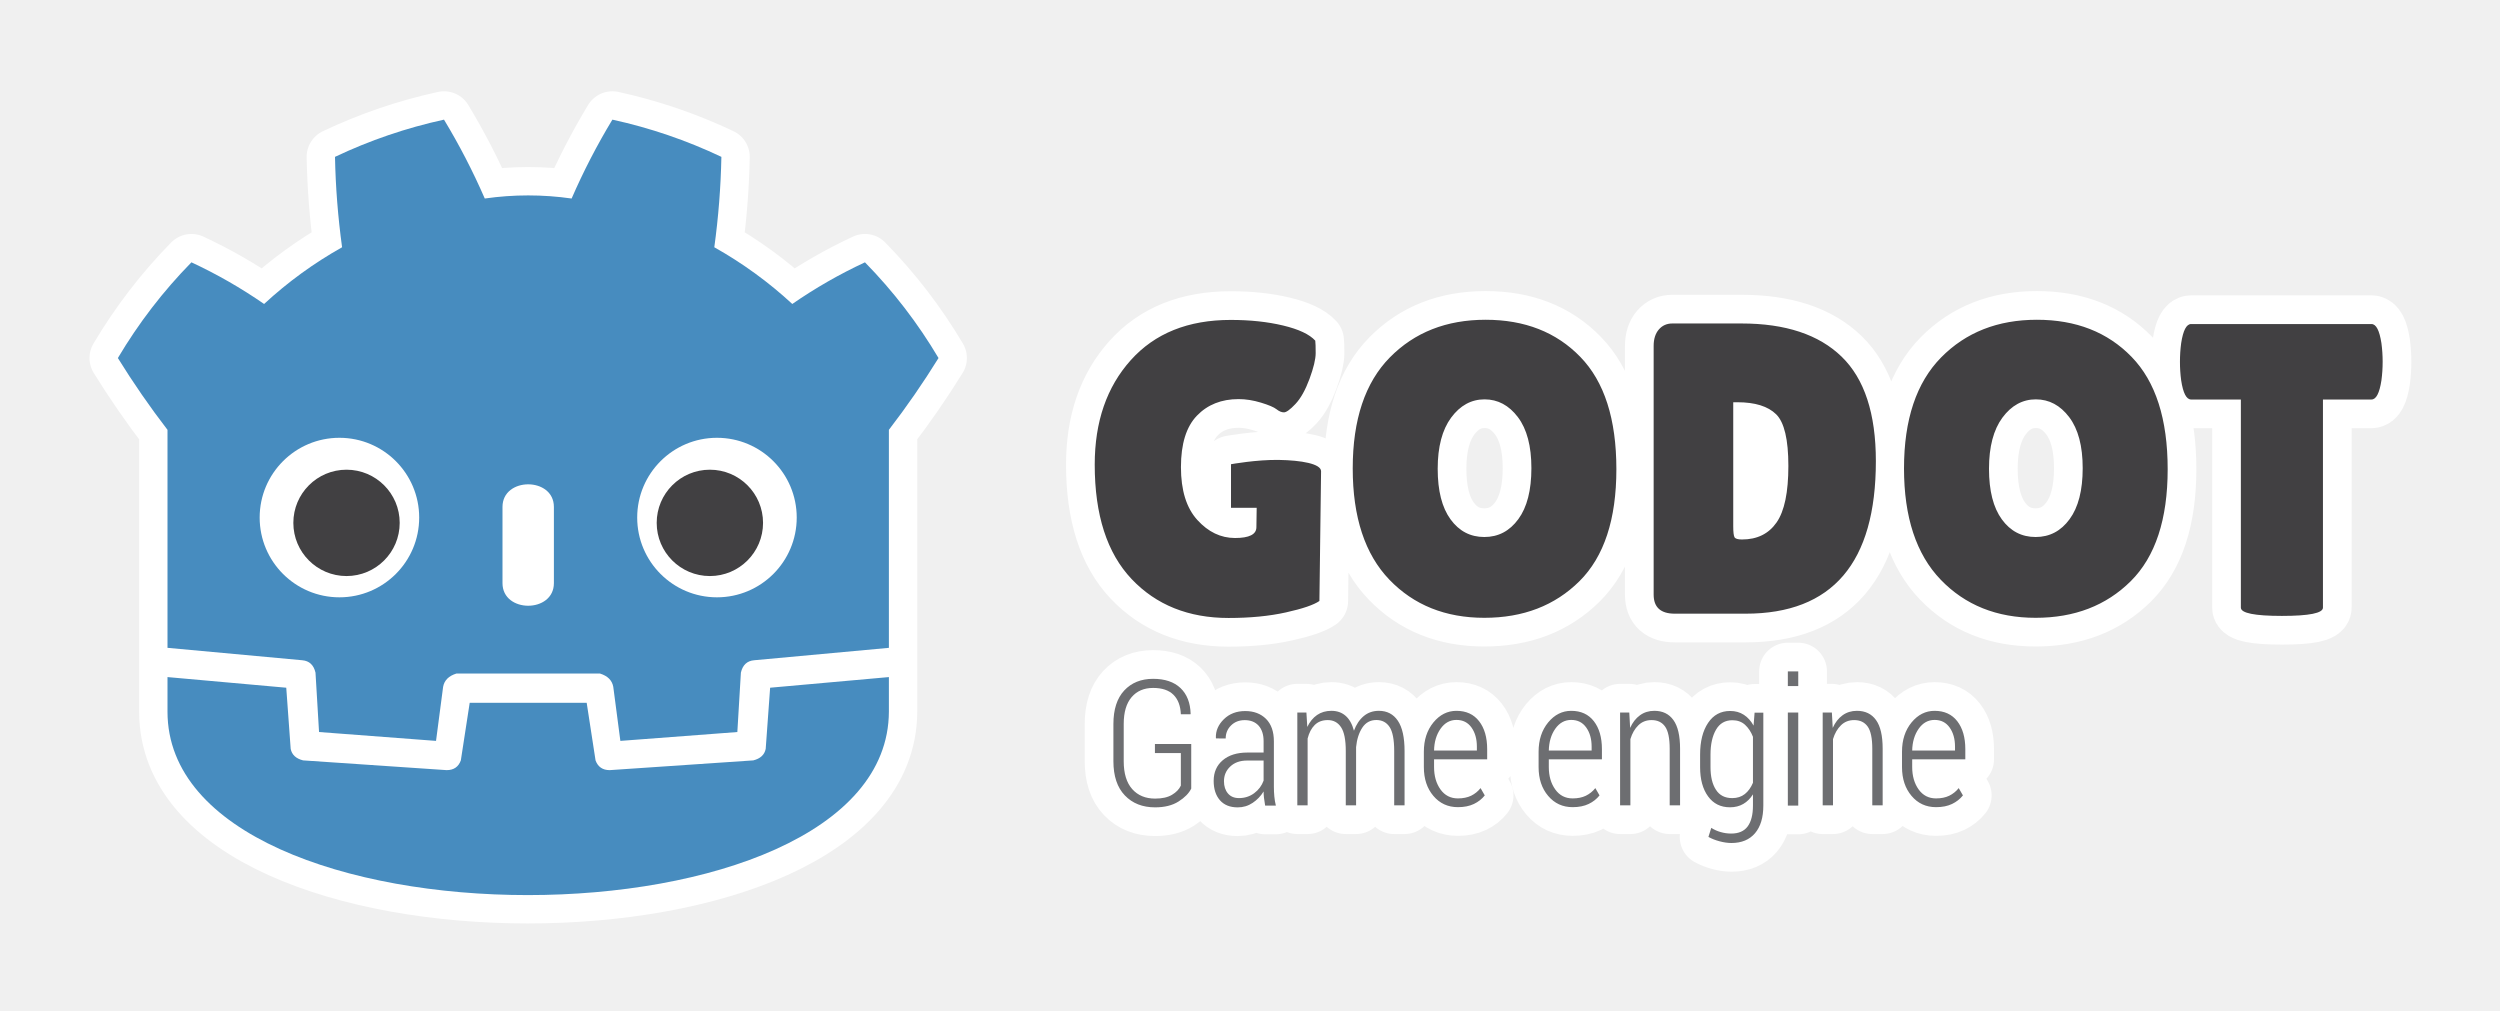
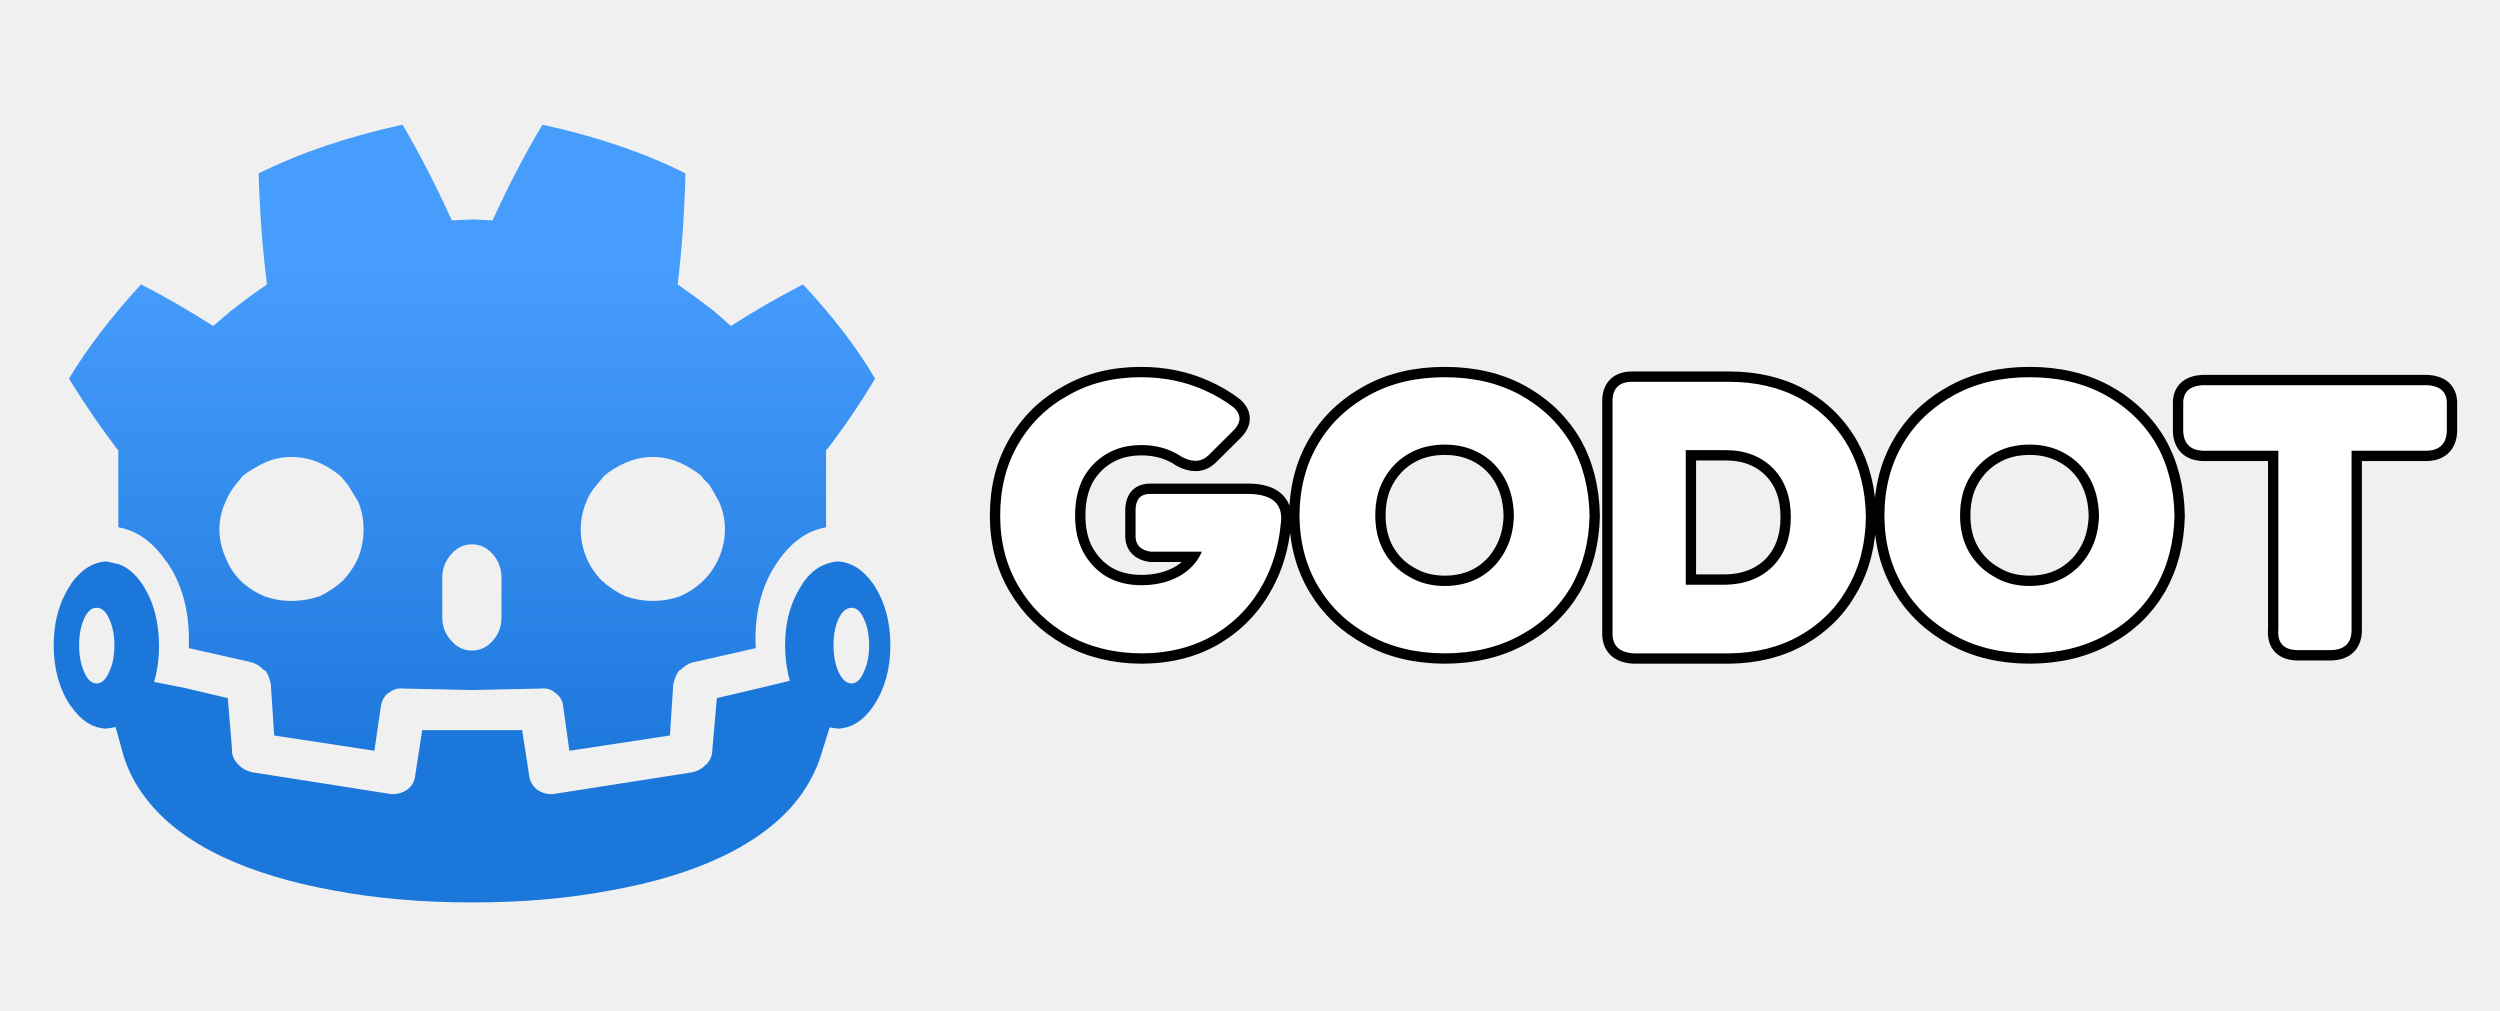
- <svg xmlns="http://www.w3.org/2000/svg" width="1024" height="414">
-   <path stroke="#fff" stroke-linejoin="round" stroke-width="23.5" d="M523.82 188.382c-9.142-.142-19.603 1.764-19.603 1.764v17.842h10.52l-.117 7.953c0 2.946-2.92 4.427-8.747 4.427-5.831 0-10.982-2.47-15.45-7.395-4.48-4.932-6.708-12.141-6.708-21.64 0-9.519 2.176-16.537 6.536-21.065 4.35-4.524 10.05-6.794 17.064-6.794 2.946 0 5.996.476 9.168 1.445 3.174.962 5.293 1.863 6.375 2.707 1.072.867 2.09 1.277 3.056 1.277.96 0 2.513-1.122 4.66-3.392 2.153-2.263 4.082-5.693 5.782-10.267 1.694-4.598 2.543-8.122 2.543-10.621 0-2.48-.054-4.19-.164-5.092-2.379-2.603-6.767-4.666-13.168-6.2-6.39-1.53-13.552-2.289-21.476-2.289-17.438 0-31.073 5.49-40.92 16.47-9.855 10.982-14.773 25.24-14.773 42.79 0 20.607 5.035 36.227 15.103 46.868 10.085 10.64 23.327 15.953 39.743 15.953 8.827 0 16.664-.76 23.51-2.289 6.853-1.523 11.41-3.088 13.676-4.67l.68-53.137c0-3.087-8.149-4.488-17.29-4.645zm84.247-24.804c-5.431 0-9.98 2.496-13.671 7.47-3.672 4.98-5.517 11.969-5.517 20.963 0 9.013 1.754 15.914 5.27 20.722 3.508 4.823 8.117 7.225 13.835 7.225 5.715 0 10.358-2.432 13.924-7.313q5.351-7.293 5.353-20.884c0-9.054-1.846-16.023-5.524-20.89q-5.51-7.292-13.67-7.293m-.083 89.477c-15.9 0-28.868-5.203-38.89-15.61q-15.016-15.624-15.017-45.592c0-19.992 5.063-35.128 15.191-45.435 10.131-10.293 23.209-15.444 39.228-15.444 16.016 0 28.954 5.058 38.795 15.204 9.858 10.126 14.778 25.477 14.778 46.009 0 20.546-5.034 35.828-15.114 45.856-10.08 10.008-23.062 15.012-38.971 15.012m101.95-88.298v50.788c0 2.37.176 3.866.515 4.493.337.624 1.358.937 3.052.937 6.232 0 10.954-2.328 14.181-6.97 3.235-4.636 4.835-12.356 4.835-23.168 0-10.817-1.674-17.865-5-21.139-3.344-3.283-8.64-4.94-15.884-4.94zm-32.599 78.798V141.681c0-2.832.704-5.067 2.126-6.724 1.413-1.632 3.25-2.461 5.521-2.461h28.357c17.994 0 31.664 4.54 40.994 13.597 9.347 9.054 14.02 23.31 14.02 42.784 0 41.66-17.778 62.486-53.326 62.486h-29.03c-5.769 0-8.662-2.597-8.662-7.808m156.544-79.977c-5.432 0-9.994 2.496-13.678 7.47q-5.507 7.471-5.508 20.963c0 9.013 1.758 15.914 5.262 20.722 3.505 4.823 8.119 7.225 13.837 7.225 5.717 0 10.363-2.432 13.924-7.313q5.354-7.293 5.355-20.884c0-9.054-1.843-16.023-5.522-20.89-3.68-4.861-8.23-7.293-13.67-7.293m-.087 89.477q-23.86 0-38.88-15.61-15.03-15.624-15.03-45.592c0-19.992 5.065-35.128 15.191-45.435 10.139-10.293 23.209-15.444 39.233-15.444 16.02 0 28.946 5.058 38.8 15.204 9.85 10.126 14.772 25.477 14.772 46.009 0 20.546-5.037 35.828-15.115 45.856-10.076 10.008-23.07 15.012-38.971 15.012m117.69-4.17c0 2.251-5.597 3.392-16.809 3.392-11.202 0-16.815-1.141-16.815-3.392v-85.248h-20.371c-1.928 0-3.286-2.597-4.077-7.818a56 56 0 0 1-.501-7.636c0-2.592.162-5.146.501-7.636.79-5.205 2.15-7.823 4.077-7.823h73.864c1.924 0 3.277 2.617 4.078 7.823.333 2.49.505 5.043.505 7.636 0 2.608-.172 5.152-.505 7.637-.8 5.22-2.154 7.817-4.078 7.817h-19.87z" />
-   <path fill="#414042" d="M523.82 188.382c-9.142-.142-19.603 1.764-19.603 1.764v17.842h10.52l-.117 7.953c0 2.946-2.92 4.427-8.747 4.427-5.831 0-10.982-2.47-15.45-7.395-4.48-4.932-6.708-12.141-6.708-21.64 0-9.519 2.176-16.537 6.536-21.065 4.35-4.524 10.05-6.794 17.064-6.794 2.946 0 5.996.476 9.168 1.445 3.174.962 5.293 1.863 6.375 2.707 1.072.867 2.09 1.277 3.056 1.277.96 0 2.513-1.122 4.66-3.392 2.153-2.263 4.082-5.693 5.782-10.267 1.694-4.598 2.543-8.122 2.543-10.621 0-2.48-.054-4.19-.164-5.092-2.379-2.603-6.767-4.666-13.168-6.2-6.39-1.53-13.552-2.289-21.476-2.289-17.438 0-31.073 5.49-40.92 16.47-9.855 10.982-14.773 25.24-14.773 42.79 0 20.607 5.035 36.227 15.103 46.868 10.085 10.64 23.327 15.953 39.743 15.953 8.827 0 16.664-.76 23.51-2.289 6.853-1.523 11.41-3.088 13.676-4.67l.68-53.137c0-3.087-8.149-4.488-17.29-4.645m84.247-24.804c-5.431 0-9.98 2.496-13.671 7.47-3.672 4.98-5.517 11.969-5.517 20.963 0 9.013 1.754 15.914 5.27 20.722 3.508 4.823 8.117 7.225 13.835 7.225 5.715 0 10.358-2.432 13.924-7.313q5.351-7.293 5.353-20.884c0-9.054-1.846-16.023-5.524-20.89q-5.51-7.292-13.67-7.293m-.083 89.477c-15.9 0-28.868-5.203-38.89-15.61q-15.016-15.624-15.017-45.592c0-19.992 5.063-35.128 15.191-45.435 10.131-10.293 23.209-15.444 39.228-15.444 16.016 0 28.954 5.058 38.795 15.204 9.858 10.126 14.778 25.477 14.778 46.009 0 20.546-5.034 35.828-15.114 45.856-10.08 10.008-23.062 15.012-38.971 15.012m101.95-88.298v50.788c0 2.37.176 3.866.515 4.493.337.624 1.358.937 3.052.937 6.232 0 10.954-2.328 14.181-6.97 3.235-4.636 4.835-12.356 4.835-23.168 0-10.817-1.674-17.865-5-21.139-3.344-3.283-8.64-4.94-15.884-4.94zm-32.599 78.798V141.681c0-2.832.704-5.067 2.126-6.724 1.413-1.632 3.25-2.461 5.521-2.461h28.357c17.994 0 31.664 4.54 40.994 13.597 9.347 9.054 14.02 23.31 14.02 42.784 0 41.66-17.778 62.486-53.326 62.486h-29.03c-5.769 0-8.662-2.597-8.662-7.808m156.544-79.977c-5.432 0-9.994 2.496-13.678 7.47q-5.507 7.471-5.508 20.963c0 9.013 1.758 15.914 5.262 20.722 3.505 4.823 8.119 7.225 13.837 7.225 5.717 0 10.363-2.432 13.924-7.313q5.354-7.293 5.355-20.884c0-9.054-1.843-16.023-5.522-20.89-3.68-4.861-8.23-7.293-13.67-7.293m-.087 89.477q-23.86 0-38.88-15.61-15.03-15.624-15.03-45.592c0-19.992 5.065-35.128 15.191-45.435 10.139-10.293 23.209-15.444 39.233-15.444 16.02 0 28.946 5.058 38.8 15.204 9.85 10.126 14.772 25.477 14.772 46.009 0 20.546-5.037 35.828-15.115 45.856-10.076 10.008-23.07 15.012-38.971 15.012m117.69-4.17c0 2.251-5.597 3.392-16.809 3.392-11.202 0-16.815-1.141-16.815-3.392v-85.248h-20.371c-1.928 0-3.286-2.597-4.077-7.818a56 56 0 0 1-.501-7.636c0-2.592.162-5.146.501-7.636.79-5.205 2.15-7.823 4.077-7.823h73.864c1.924 0 3.277 2.617 4.078 7.823.333 2.49.505 5.043.505 7.636 0 2.608-.172 5.152-.505 7.637-.8 5.22-2.154 7.817-4.078 7.817h-19.87z" />
-   <path stroke="#fff" stroke-linejoin="round" stroke-width="23.5" d="M487.93 322.997c-.94 1.926-2.664 3.691-5.188 5.289-2.52 1.607-5.722 2.406-9.611 2.406-5.132 0-9.259-1.617-12.394-4.887-3.122-3.243-4.686-7.92-4.686-14.022V296.57c0-5.97 1.473-10.548 4.431-13.743 2.95-3.17 6.903-4.78 11.84-4.78 4.824 0 8.564 1.27 11.212 3.781 2.639 2.519 4.025 6.038 4.146 10.532l-.066.2h-3.94c-.14-3.443-1.14-6.101-3.022-7.979-1.871-1.861-4.655-2.803-8.33-2.803-3.72 0-6.668 1.259-8.823 3.785-2.15 2.518-3.224 6.17-3.224 10.968v15.301q.001 7.462 3.476 11.382c2.316 2.592 5.438 3.892 9.38 3.892 2.876 0 5.19-.51 6.92-1.554 1.738-1.028 2.942-2.285 3.624-3.775V308.45h-10.618v-3.704h14.873zm19.557 3.902c2.336 0 4.416-.661 6.232-2.01 1.82-1.353 3.096-3.063 3.852-5.146v-8.224h-6.756q-4.31 0-6.896 2.442c-1.726 1.617-2.581 3.637-2.581 6.037 0 2.03.534 3.696 1.616 4.981 1.08 1.289 2.59 1.92 4.533 1.92m10.715 3.068a99 99 0 0 1-.48-3.225 22 22 0 0 1-.15-2.562 14.9 14.9 0 0 1-4.483 4.675c-1.836 1.236-3.878 1.848-6.128 1.848-3.147 0-5.567-.975-7.28-2.927-1.702-1.96-2.563-4.6-2.563-7.936 0-3.523 1.237-6.35 3.72-8.448 2.48-2.098 5.85-3.147 10.09-3.147h6.643v-4.672c0-2.686-.686-4.802-2.032-6.331-1.375-1.51-3.264-2.275-5.701-2.275-2.268 0-4.139.722-5.608 2.182-1.463 1.45-2.19 3.224-2.19 5.337l-3.944-.035-.07-.206c-.11-2.866.973-5.4 3.261-7.646 2.279-2.24 5.203-3.352 8.761-3.352 3.517 0 6.347 1.069 8.509 3.2q3.224 3.227 3.226 9.21v18.645c0 1.358.064 2.677.183 3.936a25 25 0 0 0 .627 3.729zm16.905-38.108.36 5.9c1-2.112 2.339-3.739 3.998-4.896q2.498-1.711 5.874-1.711c2.296 0 4.232.668 5.794 2.02 1.562 1.347 2.714 3.387 3.446 6.127.938-2.529 2.264-4.528 3.986-5.975 1.722-1.45 3.812-2.172 6.23-2.172 3.335 0 5.923 1.35 7.755 4.05 1.841 2.705 2.759 6.856 2.759 12.464v22.207h-4.246v-22.28c0-4.663-.645-7.946-1.9-9.834-1.261-1.89-3.071-2.842-5.41-2.842-2.462 0-4.384 1.04-5.767 3.152-1.375 2.112-2.223 4.754-2.531 7.945v23.86h-4.224v-22.258c0-4.554-.639-7.812-1.945-9.759-1.299-1.946-3.107-2.912-5.427-2.912-2.218 0-4.013.677-5.358 2.02-1.353 1.349-2.315 3.195-2.899 5.538v27.369h-4.22v-38.014zm61.457 3.021q-3.966 0-6.517 3.613c-1.705 2.415-2.585 5.392-2.656 8.938h17.537v-1.626c0-3.137-.736-5.75-2.21-7.822-1.482-2.075-3.53-3.103-6.154-3.103m.598 35.735c-4.099 0-7.451-1.543-10.055-4.621q-3.895-4.61-3.896-11.793v-6.313c0-4.798 1.303-8.798 3.912-11.979 2.616-3.167 5.758-4.75 9.441-4.75 3.983 0 7.068 1.413 9.27 4.246q3.313 4.257 3.312 11.434v4.171H587.39v3.162c0 3.68.882 6.744 2.635 9.19 1.757 2.45 4.144 3.666 7.136 3.666 2.077 0 3.888-.367 5.396-1.089a11.1 11.1 0 0 0 3.877-3.132l1.728 2.99c-1.148 1.456-2.634 2.633-4.45 3.505-1.811.868-4 1.312-6.551 1.312m46.411-35.734q-3.976 0-6.528 3.613-2.54 3.62-2.652 8.938h17.54v-1.626c0-3.137-.733-5.75-2.216-7.822-1.475-2.075-3.52-3.103-6.144-3.103m.593 35.735c-4.1 0-7.446-1.543-10.045-4.621q-3.91-4.61-3.91-11.793v-6.313c0-4.798 1.309-8.798 3.913-11.979 2.623-3.167 5.766-4.75 9.45-4.75 3.975 0 7.072 1.413 9.27 4.246 2.2 2.837 3.304 6.65 3.304 11.434v4.171h-21.755v3.162q0 5.52 2.647 9.19c1.747 2.45 4.124 3.666 7.125 3.666 2.087 0 3.888-.367 5.392-1.089a11.2 11.2 0 0 0 3.894-3.132l1.717 2.99c-1.15 1.456-2.633 2.633-4.451 3.505-1.81.868-3.997 1.312-6.55 1.312m23.189-38.755.345 6.284c1.014-2.23 2.353-3.962 4.034-5.166 1.667-1.21 3.63-1.824 5.887-1.824 3.396 0 5.998 1.256 7.804 3.78 1.826 2.518 2.73 6.434 2.73 11.749v23.191h-4.249V306.72c0-4.343-.636-7.377-1.9-9.137-1.258-1.76-3.107-2.636-5.513-2.636-2.158 0-3.968.701-5.419 2.126-1.457 1.412-2.543 3.294-3.267 5.666v27.134h-4.219V291.86zm33.27 22.395c0 3.858.73 6.926 2.213 9.208 1.465 2.304 3.695 3.443 6.671 3.443 2.04 0 3.757-.544 5.167-1.657 1.405-1.113 2.514-2.662 3.336-4.627V301.79c-.79-2.025-1.874-3.66-3.244-4.92-1.368-1.24-3.102-1.863-5.186-1.863-2.97 0-5.216 1.294-6.708 3.891-1.502 2.603-2.25 5.995-2.25 10.161zm-4.262-5.195c0-5.386 1.088-9.714 3.274-12.975 2.169-3.245 5.187-4.871 9.03-4.871 2.134 0 4.007.52 5.607 1.564 1.603 1.024 2.928 2.523 3.992 4.43l.412-5.287h3.581v38.048c0 4.871-1.13 8.646-3.4 11.317-2.271 2.66-5.499 4.009-9.666 4.009-1.5 0-3.11-.235-4.832-.691-1.724-.456-3.252-1.054-4.59-1.805l1.168-3.704a14.1 14.1 0 0 0 3.831 1.716 15.2 15.2 0 0 0 4.352.616q4.536-.001 6.71-2.905c1.452-1.961 2.18-4.798 2.18-8.553v-4.597c-1.079 1.71-2.402 3.024-3.97 3.93-1.563.912-3.39 1.368-5.448 1.368-3.818 0-6.814-1.496-8.976-4.486-2.167-2.983-3.255-6.965-3.255-11.93zm40.2 20.916h-4.266V291.86h4.266zm0-48.968h-4.266v-6.005h4.266zm13.774 10.852.346 6.284c1.016-2.23 2.35-3.962 4.027-5.166 1.677-1.21 3.643-1.824 5.89-1.824 3.397 0 6.01 1.256 7.82 3.78 1.821 2.518 2.717 6.434 2.717 11.749v23.191h-4.248V306.72c0-4.343-.635-7.377-1.897-9.137-1.268-1.76-3.103-2.636-5.517-2.636-2.157 0-3.962.701-5.412 2.126-1.455 1.412-2.545 3.294-3.266 5.666v27.134h-4.224V291.86zm42.074 3.021q-3.978 0-6.518 3.613-2.547 3.62-2.66 8.938h17.54v-1.626c0-3.137-.731-5.75-2.21-7.822-1.476-2.075-3.525-3.103-6.152-3.103m.602 35.735c-4.11 0-7.456-1.543-10.048-4.621q-3.903-4.61-3.903-11.793v-6.313c0-4.798 1.302-8.798 3.91-11.979q3.924-4.75 9.439-4.75c3.978 0 7.077 1.413 9.283 4.246 2.197 2.837 3.3 6.65 3.3 11.434v4.171h-21.76v3.162c0 3.68.887 6.744 2.642 9.19 1.754 2.45 4.133 3.666 7.137 3.666 2.08 0 3.88-.367 5.382-1.089a11.16 11.16 0 0 0 3.897-3.132l1.725 2.99c-1.156 1.456-2.64 2.633-4.454 3.505-1.81.868-3.998 1.312-6.55 1.312" />
-   <path fill="#6d6e71" d="M487.93 322.997c-.94 1.926-2.664 3.691-5.188 5.289-2.52 1.607-5.722 2.406-9.611 2.406-5.132 0-9.259-1.617-12.394-4.887-3.122-3.243-4.686-7.92-4.686-14.022V296.57c0-5.97 1.473-10.548 4.431-13.743 2.95-3.17 6.903-4.78 11.84-4.78 4.824 0 8.564 1.27 11.212 3.781 2.639 2.519 4.025 6.038 4.146 10.532l-.066.2h-3.94c-.14-3.443-1.14-6.101-3.022-7.979-1.871-1.861-4.655-2.803-8.33-2.803-3.72 0-6.668 1.259-8.823 3.785-2.15 2.518-3.224 6.17-3.224 10.968v15.301q.001 7.462 3.476 11.382c2.316 2.592 5.438 3.892 9.38 3.892 2.876 0 5.19-.51 6.92-1.554 1.738-1.028 2.942-2.285 3.624-3.775V308.45h-10.618v-3.704h14.873zm19.557 3.902c2.336 0 4.416-.661 6.232-2.01 1.82-1.353 3.096-3.063 3.852-5.146v-8.224h-6.756q-4.31 0-6.896 2.442c-1.726 1.617-2.581 3.637-2.581 6.037 0 2.03.534 3.696 1.616 4.981 1.08 1.289 2.59 1.92 4.533 1.92m10.715 3.068a99 99 0 0 1-.48-3.225 22 22 0 0 1-.15-2.562 14.9 14.9 0 0 1-4.483 4.675c-1.836 1.236-3.878 1.848-6.128 1.848-3.147 0-5.567-.975-7.28-2.927-1.702-1.96-2.563-4.6-2.563-7.936 0-3.523 1.237-6.35 3.72-8.448 2.48-2.098 5.85-3.147 10.09-3.147h6.643v-4.672c0-2.686-.686-4.802-2.032-6.331-1.375-1.51-3.264-2.275-5.701-2.275-2.268 0-4.139.722-5.608 2.182-1.463 1.45-2.19 3.224-2.19 5.337l-3.944-.035-.07-.206c-.11-2.866.973-5.4 3.261-7.646 2.279-2.24 5.203-3.352 8.761-3.352 3.517 0 6.347 1.069 8.509 3.2q3.224 3.227 3.226 9.21v18.645c0 1.358.064 2.677.183 3.936a25 25 0 0 0 .627 3.729zm16.905-38.108.36 5.9c1-2.112 2.339-3.739 3.998-4.896q2.498-1.711 5.874-1.711c2.296 0 4.232.668 5.794 2.02 1.562 1.347 2.714 3.387 3.446 6.127.938-2.529 2.264-4.528 3.986-5.975 1.722-1.45 3.812-2.172 6.23-2.172 3.335 0 5.923 1.35 7.755 4.05 1.841 2.705 2.759 6.856 2.759 12.464v22.207h-4.246v-22.28c0-4.663-.645-7.946-1.9-9.834-1.261-1.89-3.071-2.842-5.41-2.842-2.462 0-4.384 1.04-5.767 3.152-1.375 2.112-2.223 4.754-2.531 7.945v23.86h-4.224v-22.258c0-4.554-.639-7.812-1.945-9.759-1.299-1.946-3.107-2.912-5.427-2.912-2.218 0-4.013.677-5.358 2.02-1.353 1.349-2.315 3.195-2.899 5.538v27.369h-4.22v-38.014zm61.457 3.021q-3.966 0-6.517 3.613c-1.705 2.415-2.585 5.392-2.656 8.938h17.537v-1.626c0-3.137-.736-5.75-2.21-7.822-1.482-2.075-3.53-3.103-6.154-3.103m.598 35.735c-4.099 0-7.451-1.543-10.055-4.621q-3.895-4.61-3.896-11.793v-6.313c0-4.798 1.303-8.798 3.912-11.979 2.616-3.167 5.758-4.75 9.441-4.75 3.983 0 7.068 1.413 9.27 4.246q3.313 4.257 3.312 11.434v4.171H587.39v3.162c0 3.68.882 6.744 2.635 9.19 1.757 2.45 4.144 3.666 7.136 3.666 2.077 0 3.888-.367 5.396-1.089a11.1 11.1 0 0 0 3.877-3.132l1.728 2.99c-1.148 1.456-2.634 2.633-4.45 3.505-1.811.868-4 1.312-6.551 1.312m46.411-35.734q-3.976 0-6.528 3.613-2.54 3.62-2.652 8.938h17.54v-1.626c0-3.137-.733-5.75-2.216-7.822-1.475-2.075-3.52-3.103-6.144-3.103m.593 35.735c-4.1 0-7.446-1.543-10.045-4.621q-3.91-4.61-3.91-11.793v-6.313c0-4.798 1.309-8.798 3.913-11.979 2.623-3.167 5.766-4.75 9.45-4.75 3.975 0 7.072 1.413 9.27 4.246 2.2 2.837 3.304 6.65 3.304 11.434v4.171h-21.755v3.162q0 5.52 2.647 9.19c1.747 2.45 4.124 3.666 7.125 3.666 2.087 0 3.888-.367 5.392-1.089a11.2 11.2 0 0 0 3.894-3.132l1.717 2.99c-1.15 1.456-2.633 2.633-4.451 3.505-1.81.868-3.997 1.312-6.55 1.312m23.189-38.755.345 6.284c1.014-2.23 2.353-3.962 4.034-5.166 1.667-1.21 3.63-1.824 5.887-1.824 3.396 0 5.998 1.256 7.804 3.78 1.826 2.518 2.73 6.434 2.73 11.749v23.191h-4.249V306.72c0-4.343-.636-7.377-1.9-9.137-1.258-1.76-3.107-2.636-5.513-2.636-2.158 0-3.968.701-5.419 2.126-1.457 1.412-2.543 3.294-3.267 5.666v27.134h-4.219V291.86zm33.27 22.395c0 3.858.73 6.926 2.213 9.208 1.465 2.304 3.695 3.443 6.671 3.443 2.04 0 3.757-.544 5.167-1.657 1.405-1.113 2.514-2.662 3.336-4.627V301.79c-.79-2.025-1.874-3.66-3.244-4.92-1.368-1.24-3.102-1.863-5.186-1.863-2.97 0-5.216 1.294-6.708 3.891-1.502 2.603-2.25 5.995-2.25 10.161zm-4.262-5.195c0-5.386 1.088-9.714 3.274-12.975 2.169-3.245 5.187-4.871 9.03-4.871 2.134 0 4.007.52 5.607 1.564 1.603 1.024 2.928 2.523 3.992 4.43l.412-5.287h3.581v38.048c0 4.871-1.13 8.646-3.4 11.317-2.271 2.66-5.499 4.009-9.666 4.009-1.5 0-3.11-.235-4.832-.691-1.724-.456-3.252-1.054-4.59-1.805l1.168-3.704a14.1 14.1 0 0 0 3.831 1.716 15.2 15.2 0 0 0 4.352.616q4.536-.001 6.71-2.905c1.452-1.961 2.18-4.798 2.18-8.553v-4.597c-1.079 1.71-2.402 3.024-3.97 3.93-1.563.912-3.39 1.368-5.448 1.368-3.818 0-6.814-1.496-8.976-4.486-2.167-2.983-3.255-6.965-3.255-11.93zm40.2 20.916h-4.266V291.86h4.266zm0-48.968h-4.266v-6.005h4.266zm13.774 10.852.346 6.284c1.016-2.23 2.35-3.962 4.027-5.166 1.677-1.21 3.643-1.824 5.89-1.824 3.397 0 6.01 1.256 7.82 3.78 1.821 2.518 2.717 6.434 2.717 11.749v23.191h-4.248V306.72c0-4.343-.635-7.377-1.897-9.137-1.268-1.76-3.103-2.636-5.517-2.636-2.157 0-3.962.701-5.412 2.126-1.455 1.412-2.545 3.294-3.266 5.666v27.134h-4.224V291.86zm42.074 3.021q-3.978 0-6.518 3.613-2.547 3.62-2.66 8.938h17.54v-1.626c0-3.137-.731-5.75-2.21-7.822-1.476-2.075-3.525-3.103-6.152-3.103m.602 35.735c-4.11 0-7.456-1.543-10.048-4.621q-3.903-4.61-3.903-11.793v-6.313c0-4.798 1.302-8.798 3.91-11.979q3.924-4.75 9.439-4.75c3.978 0 7.077 1.413 9.283 4.246 2.197 2.837 3.3 6.65 3.3 11.434v4.171h-21.76v3.162c0 3.68.887 6.744 2.642 9.19 1.754 2.45 4.133 3.666 7.137 3.666 2.08 0 3.88-.367 5.382-1.089a11.16 11.16 0 0 0 3.897-3.132l1.725 2.99c-1.156 1.456-2.64 2.633-4.454 3.505-1.81.868-3.998 1.312-6.55 1.312" />
-   <g fill="#fff" transform="translate(30.492 21.054)scale(.363)">
-     <path d="M105 673v33q407 354 814 0v-33z" />
-     <path fill="none" stroke="#fff" stroke-linejoin="round" stroke-width="64" d="M105 745c0 276 813 276 814 0V427q30-39 56-81-35-59-83-108-43 20-82 47-40-37-88-64 7-51 8-102-59-28-123-42-26 43-46 89-49-7-98 0-20-46-46-89-64 14-123 42 1 51 8 102-48 27-88 64-39-27-82-47-48 49-83 108 26 42 56 81v318z" />
-     <path fill="#478cbf" d="m105 673 152 14q12 1 15 14l4 67 132 10 8-61q2-11 15-15h162q13 4 15 15l8 61 132-10 4-67q3-13 15-14l152-14V427q30-39 56-81-35-59-83-108-43 20-82 47-40-37-88-64 7-51 8-102-59-28-123-42-26 43-46 89-49-7-98 0-20-46-46-89-64 14-123 42 1 51 8 102-48 27-88 64-39-27-82-47-48 49-83 108 26 42 56 81zm0 33v39c0 276 813 276 814 0v-39l-134 12-5 69q-2 10-14 13l-162 11q-12 0-16-11l-10-65H446l-10 65q-4 11-16 11l-162-11q-12-3-14-13l-5-69z" />
-     <path d="M483 600c0 34 58 34 58 0v-86c0-34-58-34-58 0z" />
-     <circle cx="725" cy="526" r="90" />
-     <circle cx="299" cy="526" r="90" />
+ <svg xmlns="http://www.w3.org/2000/svg" width="100%" height="100%" viewBox="0 0 1024 414" version="1.1" xml:space="preserve" style="fill-rule:evenodd;clip-rule:evenodd;stroke-linejoin:round;stroke-miterlimit:2;">
+   <g transform="matrix(1.25473,0,0,1.25473,199.194,-14.8194)">
+     <path d="M404.5,202.7C410.967,202.567 416.167,200.517 420.1,196.55C423.933,192.55 425.85,187.233 425.85,180.6C425.85,174 423.933,168.717 420.1,164.75C416.167,160.75 410.967,158.75 404.5,158.75L391.55,158.75L391.55,202.7L404.5,202.7M312.9,203.1C317.267,203.1 321.15,202.117 324.55,200.15C327.917,198.15 330.55,195.4 332.45,191.9C334.35,188.5 335.35,184.567 335.45,180.1C335.35,175.5 334.35,171.467 332.45,168C330.55,164.533 327.917,161.833 324.55,159.9C321.15,157.933 317.267,156.95 312.9,156.95C308.433,156.95 304.517,157.933 301.15,159.9C297.75,161.833 295.05,164.583 293.05,168.15C291.15,171.517 290.2,175.5 290.2,180.1C290.2,184.567 291.15,188.5 293.05,191.9C295.05,195.4 297.75,198.1 301.15,200C304.517,202.067 308.433,203.1 312.9,203.1M312.9,225.1C303.567,225.067 295.4,223.117 288.4,219.25C281.233,215.383 275.65,210.1 271.65,203.4C267.583,196.633 265.517,188.867 265.45,180.1C265.517,171.167 267.583,163.317 271.65,156.55C273.883,152.783 276.633,149.467 279.9,146.6C282.433,144.367 285.267,142.4 288.4,140.7C295.4,136.867 303.567,134.95 312.9,134.95C322.233,134.95 330.417,136.867 337.45,140.7C340.517,142.4 343.317,144.367 345.85,146.6C349.05,149.467 351.783,152.783 354.05,156.55C357.95,163.317 359.983,171.167 360.15,180.1C359.983,188.867 357.95,196.65 354.05,203.45C350.017,210.217 344.483,215.483 337.45,219.25C330.417,223.117 322.233,225.067 312.9,225.1M405.65,136.45C414.483,136.45 422.217,138.267 428.85,141.9C431.317,143.267 433.583,144.833 435.65,146.6C439.25,149.667 442.25,153.333 444.65,157.6C448.35,164.267 450.25,171.933 450.35,180.6C450.25,189.267 448.3,196.917 444.5,203.55C440.8,210.217 435.567,215.467 428.8,219.3C422.2,223.067 414.483,225 405.65,225.1L374.55,225.1C369.783,224.8 367.483,222.5 367.65,218.2L367.65,143.35C367.483,138.583 369.783,136.283 374.55,136.45L405.65,136.45M503.8,203.1C508.167,203.1 512.05,202.117 515.45,200.15C518.85,198.15 521.517,195.4 523.45,191.9C525.35,188.5 526.35,184.567 526.45,180.1C526.35,175.5 525.35,171.467 523.45,168C521.517,164.533 518.85,161.833 515.45,159.9C512.05,157.933 508.167,156.95 503.8,156.95C499.333,156.95 495.433,157.933 492.1,159.9C488.7,161.833 485.983,164.583 483.95,168.15C482.05,171.517 481.1,175.5 481.1,180.1C481.1,184.567 482.05,188.5 483.95,191.9C485.983,195.4 488.7,198.1 492.1,200C495.433,202.067 499.333,203.1 503.8,203.1M585,158.95L560.2,158.95C556.267,158.717 554.183,156.65 553.95,152.75L553.95,143.8C553.783,139.933 555.867,137.85 560.2,137.55L633.75,137.55C637.783,137.85 639.867,139.683 640,143.05L640,152.75C639.767,156.65 637.683,158.717 633.75,158.95L608.9,158.95L608.9,217.2C609,221.667 606.717,223.95 602.05,224.05L591.85,224.05C586.883,224.15 584.6,221.867 585,217.2L585,158.95M503.8,225.1C494.5,225.067 486.333,223.117 479.3,219.25C472.133,215.383 466.55,210.1 462.55,203.4C458.483,196.633 456.433,188.867 456.4,180.1C456.433,171.167 458.483,163.317 462.55,156.55C464.783,152.783 467.533,149.467 470.8,146.6C473.333,144.367 476.167,142.4 479.3,140.7C486.333,136.867 494.5,134.95 503.8,134.95C513.133,134.95 521.333,136.867 528.4,140.7C531.5,142.4 534.3,144.367 536.8,146.6C540.033,149.467 542.767,152.783 545,156.55C548.9,163.317 550.933,171.167 551.1,180.1C550.933,188.867 548.9,196.65 545,203.45C541,210.217 535.467,215.483 528.4,219.25C521.333,223.117 513.133,225.067 503.8,225.1M253.75,202.05C249.983,209.15 244.667,214.783 237.8,218.95C230.933,223.017 222.967,225.067 213.9,225.1C205.033,225.067 197.1,223.117 190.1,219.25C183.233,215.383 177.817,210.1 173.85,203.4C169.783,196.633 167.75,188.867 167.75,180.1C167.75,171.233 169.733,163.433 173.7,156.7C175.933,152.867 178.65,149.5 181.85,146.6C184.283,144.4 187,142.483 190,140.85C196.833,136.917 204.733,134.95 213.7,134.95C221.3,134.95 228.283,136.4 234.65,139.3C238.017,140.8 241.1,142.617 243.9,144.75C244.567,145.35 245.067,145.967 245.4,146.6C246.333,148.367 245.9,150.217 244.1,152.15L235.65,160.55C233.283,162.717 230.317,162.8 226.75,160.8L225.95,160.25C222.383,158.15 218.367,157.1 213.9,157.1C209.533,157.1 205.75,158.05 202.55,159.95C199.283,161.85 196.7,164.533 194.8,168C193.067,171.467 192.2,175.5 192.2,180.1C192.2,184.667 193.067,188.6 194.8,191.9C196.7,195.4 199.233,198.1 202.4,200C205.667,201.9 209.5,202.85 213.9,202.85C218.5,202.85 222.583,201.883 226.15,199.95C229.65,197.983 232.133,195.3 233.6,191.9L216.85,191.9C213.683,191.4 212.05,189.8 211.95,187.1L211.95,177.9C212.117,174.6 213.75,172.983 216.85,173.05L249,173.05C256.933,173.183 260.367,176.583 259.3,183.25C258.6,190.217 256.75,196.483 253.75,202.05" style="fill:none;fill-rule:nonzero;stroke:black;stroke-width:6.74px;" />
+     <path d="M404.5,202.7C410.967,202.567 416.167,200.517 420.1,196.55C423.933,192.55 425.85,187.233 425.85,180.6C425.85,174 423.933,168.717 420.1,164.75C416.167,160.75 410.967,158.75 404.5,158.75L391.55,158.75L391.55,202.7L404.5,202.7M312.9,203.1C317.267,203.1 321.15,202.117 324.55,200.15C327.917,198.15 330.55,195.4 332.45,191.9C334.35,188.5 335.35,184.567 335.45,180.1C335.35,175.5 334.35,171.467 332.45,168C330.55,164.533 327.917,161.833 324.55,159.9C321.15,157.933 317.267,156.95 312.9,156.95C308.433,156.95 304.517,157.933 301.15,159.9C297.75,161.833 295.05,164.583 293.05,168.15C291.15,171.517 290.2,175.5 290.2,180.1C290.2,184.567 291.15,188.5 293.05,191.9C295.05,195.4 297.75,198.1 301.15,200C304.517,202.067 308.433,203.1 312.9,203.1M312.9,225.1C303.567,225.067 295.4,223.117 288.4,219.25C281.233,215.383 275.65,210.1 271.65,203.4C267.583,196.633 265.517,188.867 265.45,180.1C265.517,171.167 267.583,163.317 271.65,156.55C273.883,152.783 276.633,149.467 279.9,146.6C282.433,144.367 285.267,142.4 288.4,140.7C295.4,136.867 303.567,134.95 312.9,134.95C322.233,134.95 330.417,136.867 337.45,140.7C340.517,142.4 343.317,144.367 345.85,146.6C349.05,149.467 351.783,152.783 354.05,156.55C357.95,163.317 359.983,171.167 360.15,180.1C359.983,188.867 357.95,196.65 354.05,203.45C350.017,210.217 344.483,215.483 337.45,219.25C330.417,223.117 322.233,225.067 312.9,225.1M405.65,136.45C414.483,136.45 422.217,138.267 428.85,141.9C431.317,143.267 433.583,144.833 435.65,146.6C439.25,149.667 442.25,153.333 444.65,157.6C448.35,164.267 450.25,171.933 450.35,180.6C450.25,189.267 448.3,196.917 444.5,203.55C440.8,210.217 435.567,215.467 428.8,219.3C422.2,223.067 414.483,225 405.65,225.1L374.55,225.1C369.783,224.8 367.483,222.5 367.65,218.2L367.65,143.35C367.483,138.583 369.783,136.283 374.55,136.45L405.65,136.45M503.8,203.1C508.167,203.1 512.05,202.117 515.45,200.15C518.85,198.15 521.517,195.4 523.45,191.9C525.35,188.5 526.35,184.567 526.45,180.1C526.35,175.5 525.35,171.467 523.45,168C521.517,164.533 518.85,161.833 515.45,159.9C512.05,157.933 508.167,156.95 503.8,156.95C499.333,156.95 495.433,157.933 492.1,159.9C488.7,161.833 485.983,164.583 483.95,168.15C482.05,171.517 481.1,175.5 481.1,180.1C481.1,184.567 482.05,188.5 483.95,191.9C485.983,195.4 488.7,198.1 492.1,200C495.433,202.067 499.333,203.1 503.8,203.1M585,158.95L560.2,158.95C556.267,158.717 554.183,156.65 553.95,152.75L553.95,143.8C553.783,139.933 555.867,137.85 560.2,137.55L633.75,137.55C637.783,137.85 639.867,139.683 640,143.05L640,152.75C639.767,156.65 637.683,158.717 633.75,158.95L608.9,158.95L608.9,217.2C609,221.667 606.717,223.95 602.05,224.05L591.85,224.05C586.883,224.15 584.6,221.867 585,217.2L585,158.95M503.8,225.1C494.5,225.067 486.333,223.117 479.3,219.25C472.133,215.383 466.55,210.1 462.55,203.4C458.483,196.633 456.433,188.867 456.4,180.1C456.433,171.167 458.483,163.317 462.55,156.55C464.783,152.783 467.533,149.467 470.8,146.6C473.333,144.367 476.167,142.4 479.3,140.7C486.333,136.867 494.5,134.95 503.8,134.95C513.133,134.95 521.333,136.867 528.4,140.7C531.5,142.4 534.3,144.367 536.8,146.6C540.033,149.467 542.767,152.783 545,156.55C548.9,163.317 550.933,171.167 551.1,180.1C550.933,188.867 548.9,196.65 545,203.45C541,210.217 535.467,215.483 528.4,219.25C521.333,223.117 513.133,225.067 503.8,225.1M253.75,202.05C249.983,209.15 244.667,214.783 237.8,218.95C230.933,223.017 222.967,225.067 213.9,225.1C205.033,225.067 197.1,223.117 190.1,219.25C183.233,215.383 177.817,210.1 173.85,203.4C169.783,196.633 167.75,188.867 167.75,180.1C167.75,171.233 169.733,163.433 173.7,156.7C175.933,152.867 178.65,149.5 181.85,146.6C184.283,144.4 187,142.483 190,140.85C196.833,136.917 204.733,134.95 213.7,134.95C221.3,134.95 228.283,136.4 234.65,139.3C238.017,140.8 241.1,142.617 243.9,144.75C244.567,145.35 245.067,145.967 245.4,146.6C246.333,148.367 245.9,150.217 244.1,152.15L235.65,160.55C233.283,162.717 230.317,162.8 226.75,160.8L225.95,160.25C222.383,158.15 218.367,157.1 213.9,157.1C209.533,157.1 205.75,158.05 202.55,159.95C199.283,161.85 196.7,164.533 194.8,168C193.067,171.467 192.2,175.5 192.2,180.1C192.2,184.667 193.067,188.6 194.8,191.9C196.7,195.4 199.233,198.1 202.4,200C205.667,201.9 209.5,202.85 213.9,202.85C218.5,202.85 222.583,201.883 226.15,199.95C229.65,197.983 232.133,195.3 233.6,191.9L216.85,191.9C213.683,191.4 212.05,189.8 211.95,187.1L211.95,177.9C212.117,174.6 213.75,172.983 216.85,173.05L249,173.05C256.933,173.183 260.367,176.583 259.3,183.25C258.6,190.217 256.75,196.483 253.75,202.05" style="fill:white;fill-rule:nonzero;" />
  </g>
-   <g fill="#414042" transform="translate(30.492 21.054)scale(.363)">
-     <circle cx="307" cy="532" r="60" />
-     <circle cx="717" cy="532" r="60" />
+   <g transform="matrix(2.4505,0,0,2.4505,21.9932,-230.744)">
+     <path d="M51.8,182.65C51.8,181.017 51.5,179.467 50.9,178L49.2,175.25L48.35,174.2L47.9,173.7C46.9,172.867 45.767,172.15 44.5,171.55C43,170.883 41.417,170.55 39.75,170.55C38.117,170.55 36.583,170.883 35.15,171.55C33.883,172.15 32.7,172.867 31.6,173.7L31.2,174.2L30.35,175.25C29.683,176.083 29.15,177 28.75,178C28.05,179.467 27.7,181.017 27.7,182.65C27.7,184.283 28.05,185.867 28.75,187.4C29.283,188.8 30.1,190.067 31.2,191.2C32.3,192.267 33.617,193.133 35.15,193.8C36.583,194.333 38.117,194.6 39.75,194.6C41.417,194.6 43,194.333 44.5,193.8C45.9,193.133 47.183,192.267 48.35,191.2C49.417,190.067 50.267,188.8 50.9,187.4C51.5,185.867 51.8,184.283 51.8,182.65M10.8,169.35L10.7,169.35C7.967,165.783 5.25,161.817 2.55,157.45C5.617,152.35 9.633,147.1 14.6,141.7C18.633,143.767 22.65,146.083 26.65,148.65L29.65,146.1L32.8,143.7L35.65,141.7C34.917,135.967 34.45,129.783 34.25,123.15C41.15,119.717 49.167,117 58.3,115C61.067,119.667 63.817,125 66.55,131L69.85,130.85L70.1,130.85L73.35,131C76.117,125 78.9,119.667 81.7,115C90.833,117 98.8,119.717 105.6,123.15C105.433,129.783 105,135.967 104.3,141.7L107.1,143.7L110.3,146.1L113.2,148.65C117.2,146.083 121.217,143.767 125.25,141.7C130.283,147.1 134.3,152.35 137.3,157.45C134.667,161.817 131.967,165.783 129.2,169.35L129.1,169.35L129.1,182.3C126,182.833 123.317,184.733 121.05,188C118.55,191.567 117.3,195.917 117.3,201.05L117.35,202.5L106.95,204.85L106.85,204.85C106.117,205.05 105.4,205.5 104.7,206.2L104.55,206.2C104.05,206.9 103.717,207.717 103.55,208.65L103,217.1L86.2,219.65L85.15,212.15C85.05,211.283 84.633,210.567 83.9,210L83.85,210C83.217,209.4 82.433,209.15 81.5,209.25L69.9,209.5L58.35,209.25C57.483,209.15 56.7,209.4 56,210L55.9,210C55.233,210.567 54.833,211.283 54.7,212.15L53.6,219.65L36.85,217.1L36.3,208.65C36.167,207.717 35.85,206.9 35.35,206.2L35.15,206.2C34.517,205.5 33.8,205.05 33,204.85L22.6,202.5L22.6,201.05C22.6,195.917 21.35,191.567 18.85,188L18.8,188C16.567,184.733 13.9,182.833 10.8,182.3L10.8,169.35M69.9,185.15C68.533,185.15 67.383,185.7 66.45,186.8C65.45,187.9 64.95,189.217 64.95,190.75L64.95,197.35C64.95,198.883 65.45,200.183 66.45,201.25C67.383,202.35 68.533,202.9 69.9,202.9C71.267,202.9 72.433,202.35 73.4,201.25C74.367,200.183 74.85,198.883 74.85,197.35L74.85,190.75C74.85,189.217 74.367,187.9 73.4,186.8C72.433,185.7 71.267,185.15 69.9,185.15M88.1,182.65C88.1,184.283 88.417,185.867 89.05,187.4C89.65,188.8 90.5,190.067 91.6,191.2C92.767,192.267 94.067,193.133 95.5,193.8C97,194.333 98.55,194.6 100.15,194.6C101.783,194.6 103.317,194.333 104.75,193.8C106.25,193.133 107.533,192.267 108.6,191.2C109.733,190.067 110.6,188.8 111.2,187.4C111.867,185.867 112.2,184.283 112.2,182.65C112.2,181.017 111.867,179.467 111.2,178L109.65,175.25L108.6,174.2L108.25,173.7C107.25,172.867 106.083,172.15 104.75,171.55C103.317,170.883 101.783,170.55 100.15,170.55C98.55,170.55 97,170.883 95.5,171.55C94.167,172.15 93,172.867 92,173.7L91.6,174.2L90.75,175.25C89.983,176.083 89.417,177 89.05,178C88.417,179.467 88.1,181.017 88.1,182.65" style="fill:url(#_Linear1);fill-rule:nonzero;" />
  </g>
+   <g transform="matrix(2.4505,0,0,2.4505,21.9932,-230.744)">
+     <path d="M15.45,227.65C13.717,225.417 12.467,223.05 11.7,220.55L10.35,215.7L8.8,215.95C6.533,215.883 4.567,214.633 2.9,212.2L2.85,212.2C0.95,209.367 0,205.983 0,202.05C0,198.05 0.967,194.633 2.9,191.8L2.85,191.8C4.55,189.4 6.533,188.133 8.8,188L10.8,188.45C12.3,188.95 13.633,190.067 14.8,191.8C16.667,194.633 17.6,198.05 17.6,202.05L17.6,202.25C17.6,204.317 17.333,206.25 16.8,208.05L16.8,208.15L21.65,209.1L29.1,210.85L29.8,219.35C29.733,220.317 30.083,221.183 30.85,221.95C31.483,222.617 32.267,223.05 33.2,223.25L56.45,226.9C57.45,226.933 58.333,226.683 59.1,226.15C59.867,225.55 60.3,224.817 60.4,223.95L61.6,216.2L78.3,216.2L79.5,223.95C79.633,224.817 80.067,225.55 80.8,226.15C81.533,226.683 82.4,226.933 83.4,226.9L106.75,223.25C107.683,223.05 108.433,222.617 109,221.95L109.1,221.95C109.8,221.183 110.133,220.317 110.1,219.35L110.85,210.85L118.3,209.1L123.05,207.95C122.55,206.217 122.283,204.317 122.25,202.25L122.25,202.05C122.25,198.05 123.217,194.633 125.15,191.8L125.1,191.8C126.267,190.067 127.6,188.95 129.1,188.45C129.7,188.217 130.35,188.067 131.05,188C133.35,188.133 135.333,189.4 137,191.8C138.9,194.633 139.85,198.05 139.85,202.05C139.85,205.983 138.9,209.367 137,212.2C135.333,214.633 133.35,215.883 131.05,215.95L129.7,215.75L128.2,220.55C127.4,223.05 126.15,225.417 124.45,227.65C121.517,231.45 117.3,234.667 111.8,237.3C106.6,239.8 100.35,241.7 93.05,243C86.017,244.333 78.367,245 70.1,245L69.85,245C61.517,245 53.833,244.333 46.8,243C39.567,241.7 33.317,239.8 28.05,237.3C22.55,234.667 18.35,231.45 15.45,227.65M10.15,202.05C10.15,200.283 9.85,198.783 9.25,197.55C8.717,196.35 8.017,195.75 7.15,195.75C6.317,195.75 5.633,196.35 5.1,197.55C4.533,198.783 4.25,200.283 4.25,202.05C4.25,203.783 4.533,205.267 5.1,206.5C5.633,207.767 6.317,208.4 7.15,208.4C8.017,208.4 8.717,207.767 9.25,206.5C9.85,205.267 10.15,203.783 10.15,202.05M136.3,202.05C136.3,200.283 136,198.783 135.4,197.55C134.867,196.35 134.183,195.75 133.35,195.75C132.517,195.75 131.8,196.35 131.2,197.55C130.633,198.783 130.35,200.283 130.35,202.05C130.35,203.783 130.633,205.267 131.2,206.5C131.8,207.767 132.517,208.4 133.35,208.4C134.183,208.4 134.867,207.767 135.4,206.5C136,205.267 136.3,203.783 136.3,202.05" style="fill:rgb(28,119,219);fill-rule:nonzero;" />
+   </g>
+   <defs>
+     <linearGradient id="_Linear1" x1="0" y1="0" x2="1" y2="0" gradientUnits="userSpaceOnUse" gradientTransform="matrix(5.22312e-15,85.3,-85.3,5.22312e-15,62.1546,138.5)">
+       <stop offset="0" style="stop-color:rgb(71,157,252);stop-opacity:1" />
+       <stop offset="1" style="stop-color:rgb(28,119,219);stop-opacity:1" />
+     </linearGradient>
+   </defs>
</svg>
